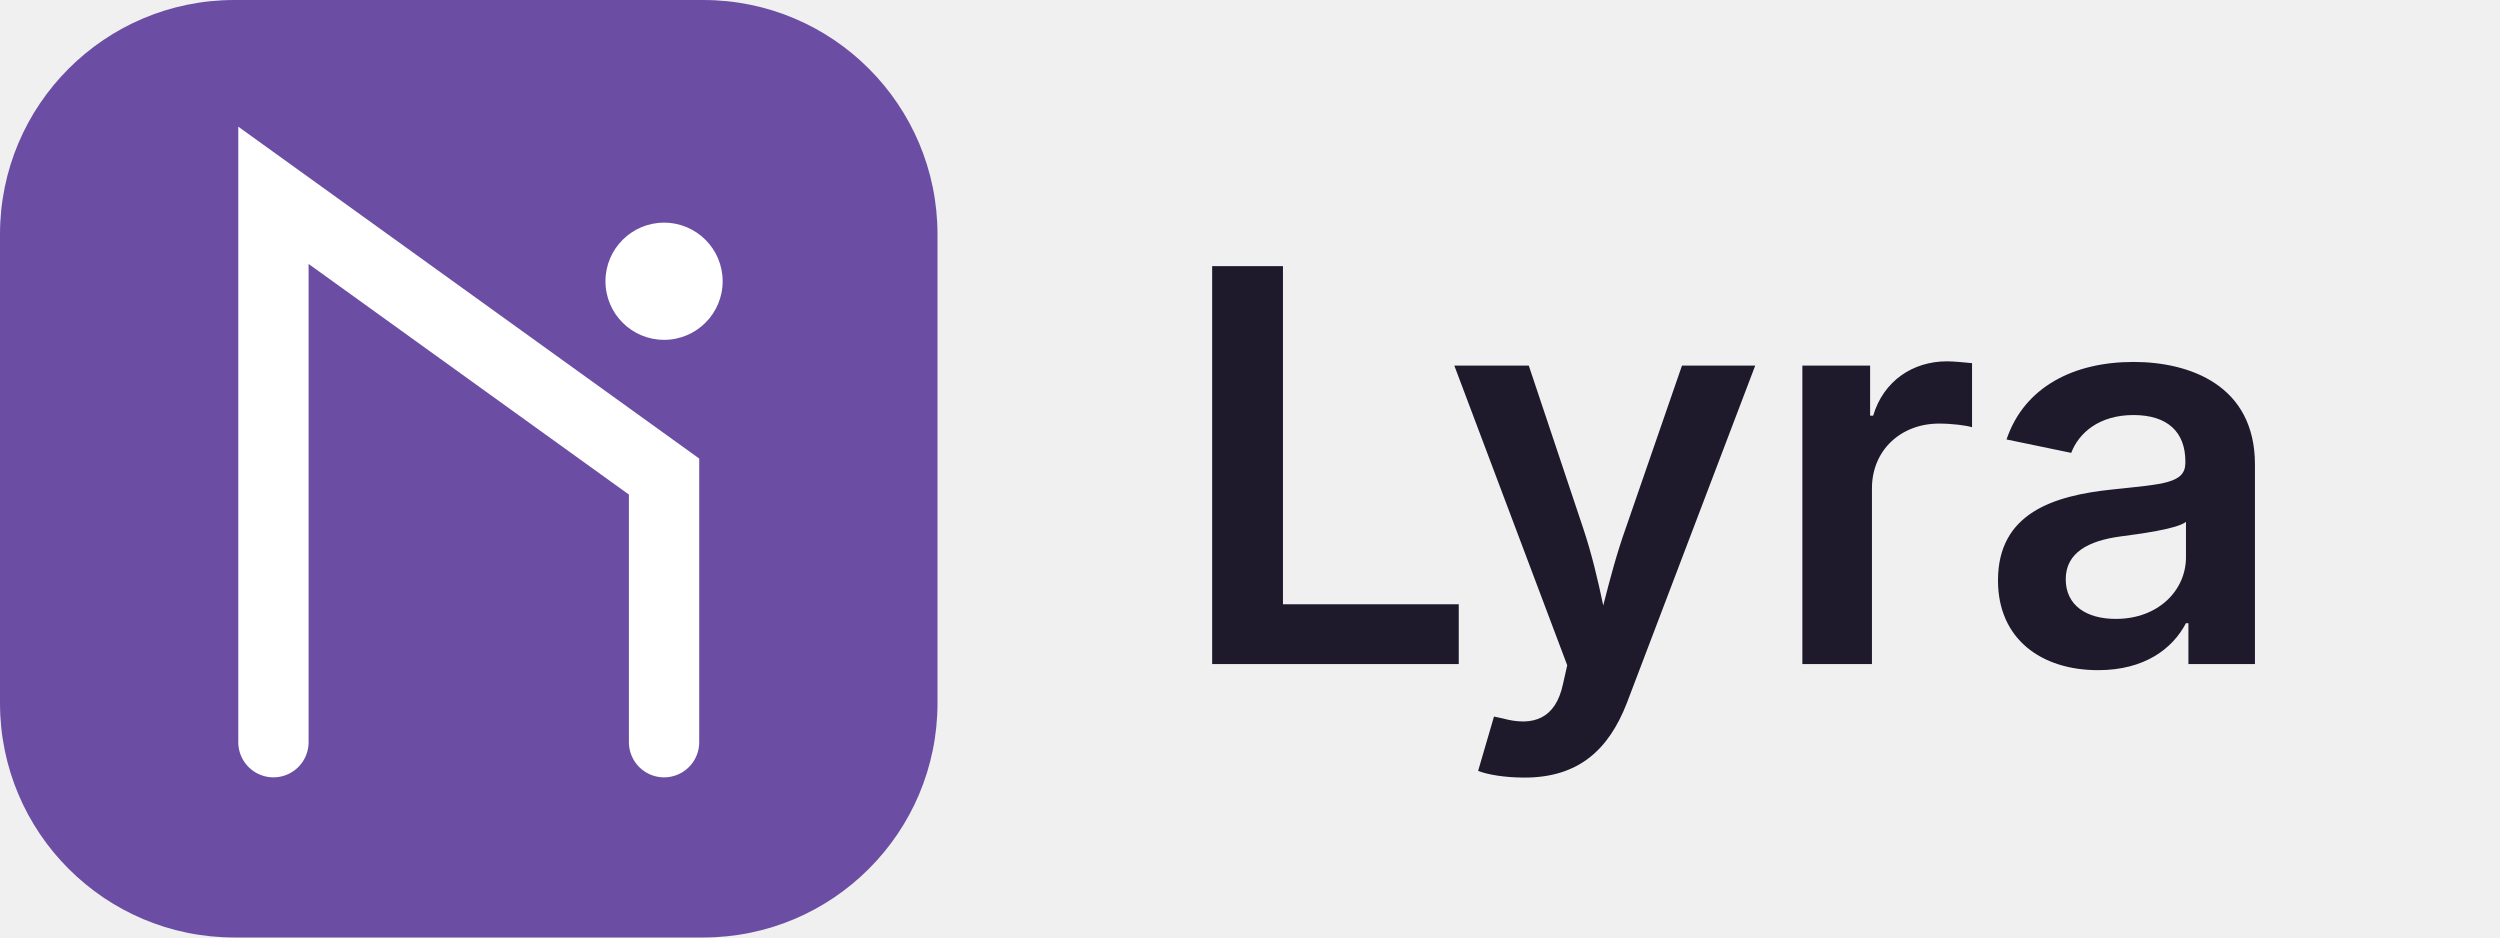
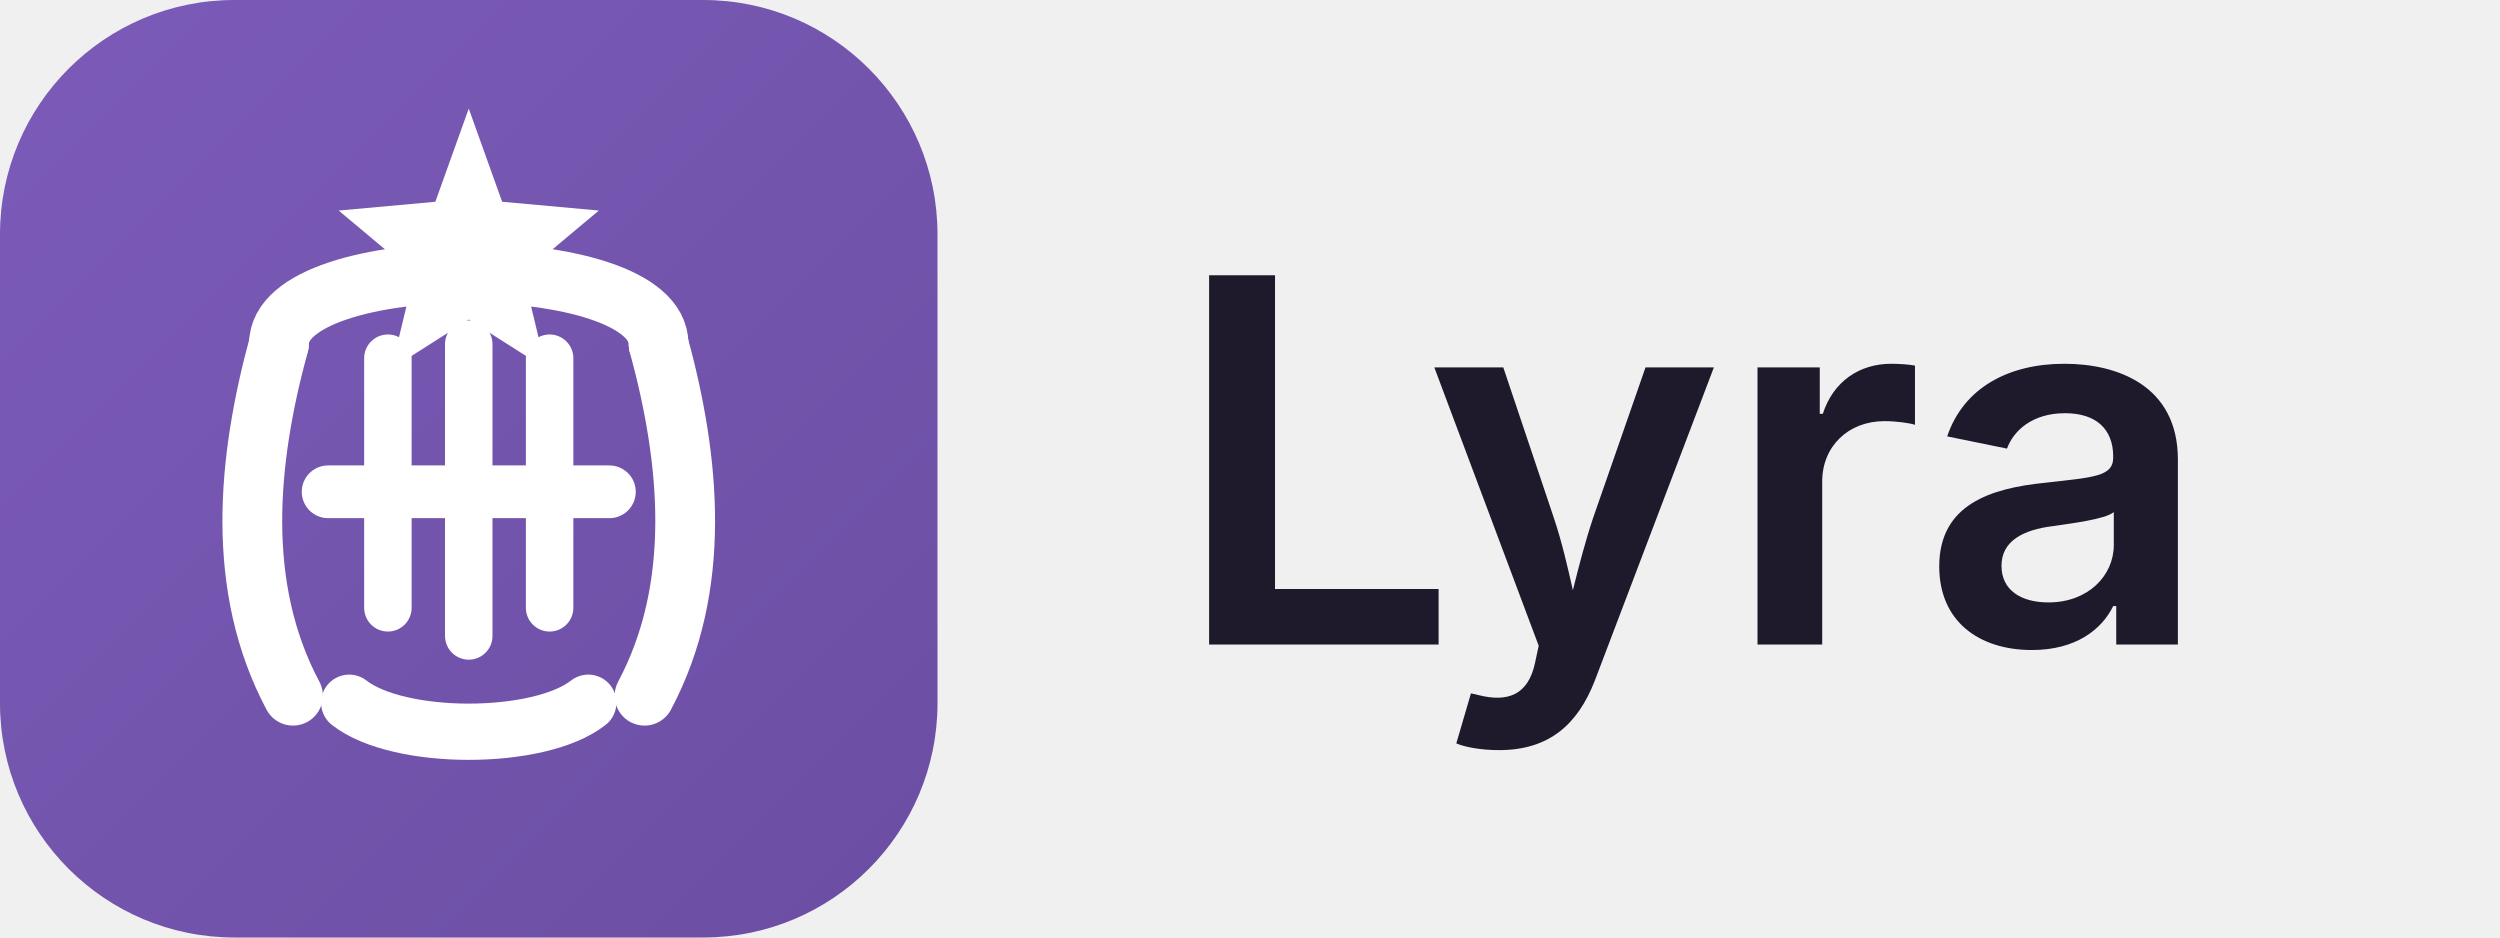
- <svg xmlns="http://www.w3.org/2000/svg" viewBox="0 0 64 24">
-   <rect width="24" height="24" rx="6" fill="#6B4EA3" />
-   <path d="M7 19V5l10 7.2V19" fill="none" stroke="#fff" stroke-width="1.8" stroke-linecap="round" />
-   <circle cx="17" cy="7.2" r="1.5" fill="#fff" />
-   <text x="30" y="17" font-family="Inter, Arial, sans-serif" font-size="14" font-weight="600" fill="#1E1A2B">Lyra</text>
+ <svg xmlns="http://www.w3.org/2000/svg" viewBox="0 0 64 24" role="img" aria-label="Lyra">
+   <defs>
+     <linearGradient id="lyraMark" x1="0" y1="0" x2="1" y2="1">
+       <stop offset="0%" stop-color="#7B5BB8" />
+       <stop offset="100%" stop-color="#6B4EA3" />
+     </linearGradient>
+   </defs>
+   <rect width="24" height="24" rx="6" fill="url(#lyraMark)" />
+   <g transform="translate(1.2 0.8) scale(0.9)">
+     <path fill="#fff" d="M12 2.2L12.95 4.85L15.7 5.1L13.55 6.9L14.2 9.6L12 8.2L9.8 9.6L10.45 6.9L8.3 5.1L11.05 4.85L12 2.2Z" />
+     <g fill="none" stroke="#fff" stroke-linecap="round">
+       <path d="M6.6 8.9C6.6 6.2 17.4 6.2 17.4 8.9" stroke-width="1.7" />
+       <path d="M6.6 8.9C5.7 12.2 5.35 15.8 7 18.9M17.4 8.9C18.3 12.2 18.65 15.8 17 18.9" stroke-width="1.7" />
+       <path d="M8 13.1H16" stroke-width="1.5" />
+       <path d="M9.7 9.3V16.4M12 8.9V17.2M14.3 9.3V16.4" stroke-width="1.35" />
+       <path d="M8.6 19.1C10 20.2 14 20.2 15.4 19.1" stroke-width="1.6" />
+     </g>
+   </g>
+   <text x="30" y="16.5" font-family="Inter, Segoe UI, Arial, sans-serif" font-size="13" font-weight="600" fill="#1E1A2B">Lyra</text>
</svg>
